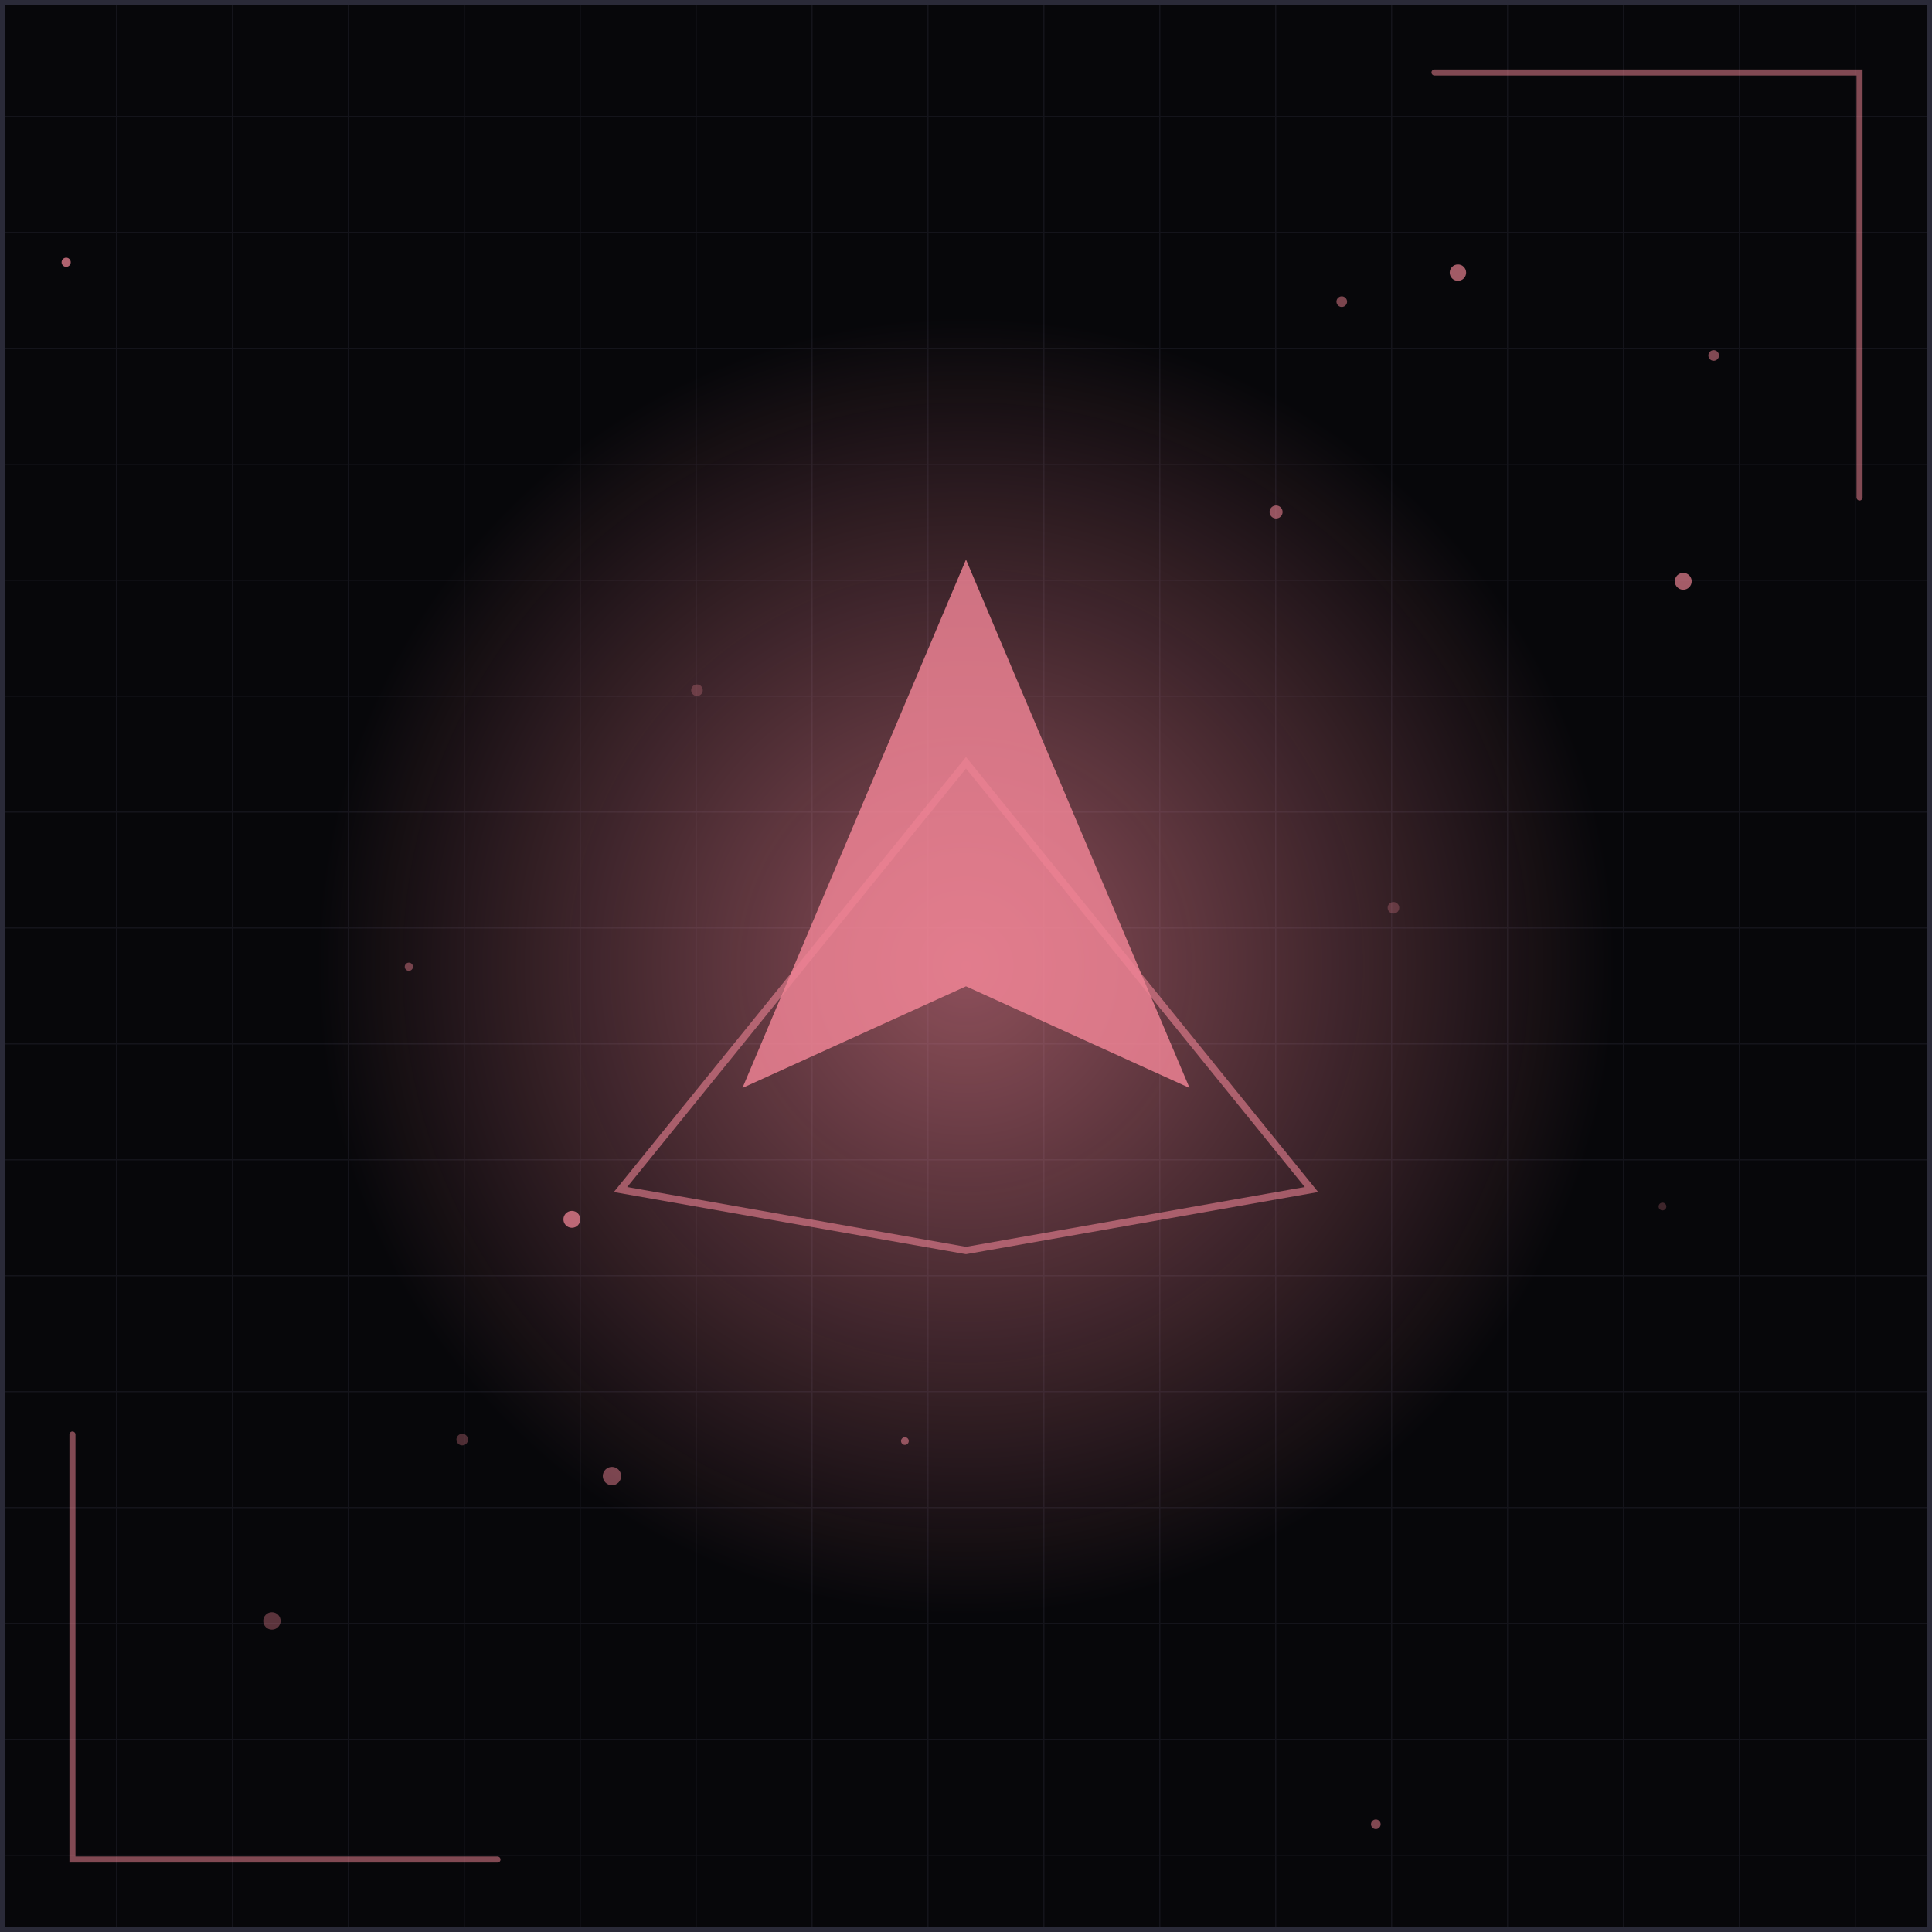
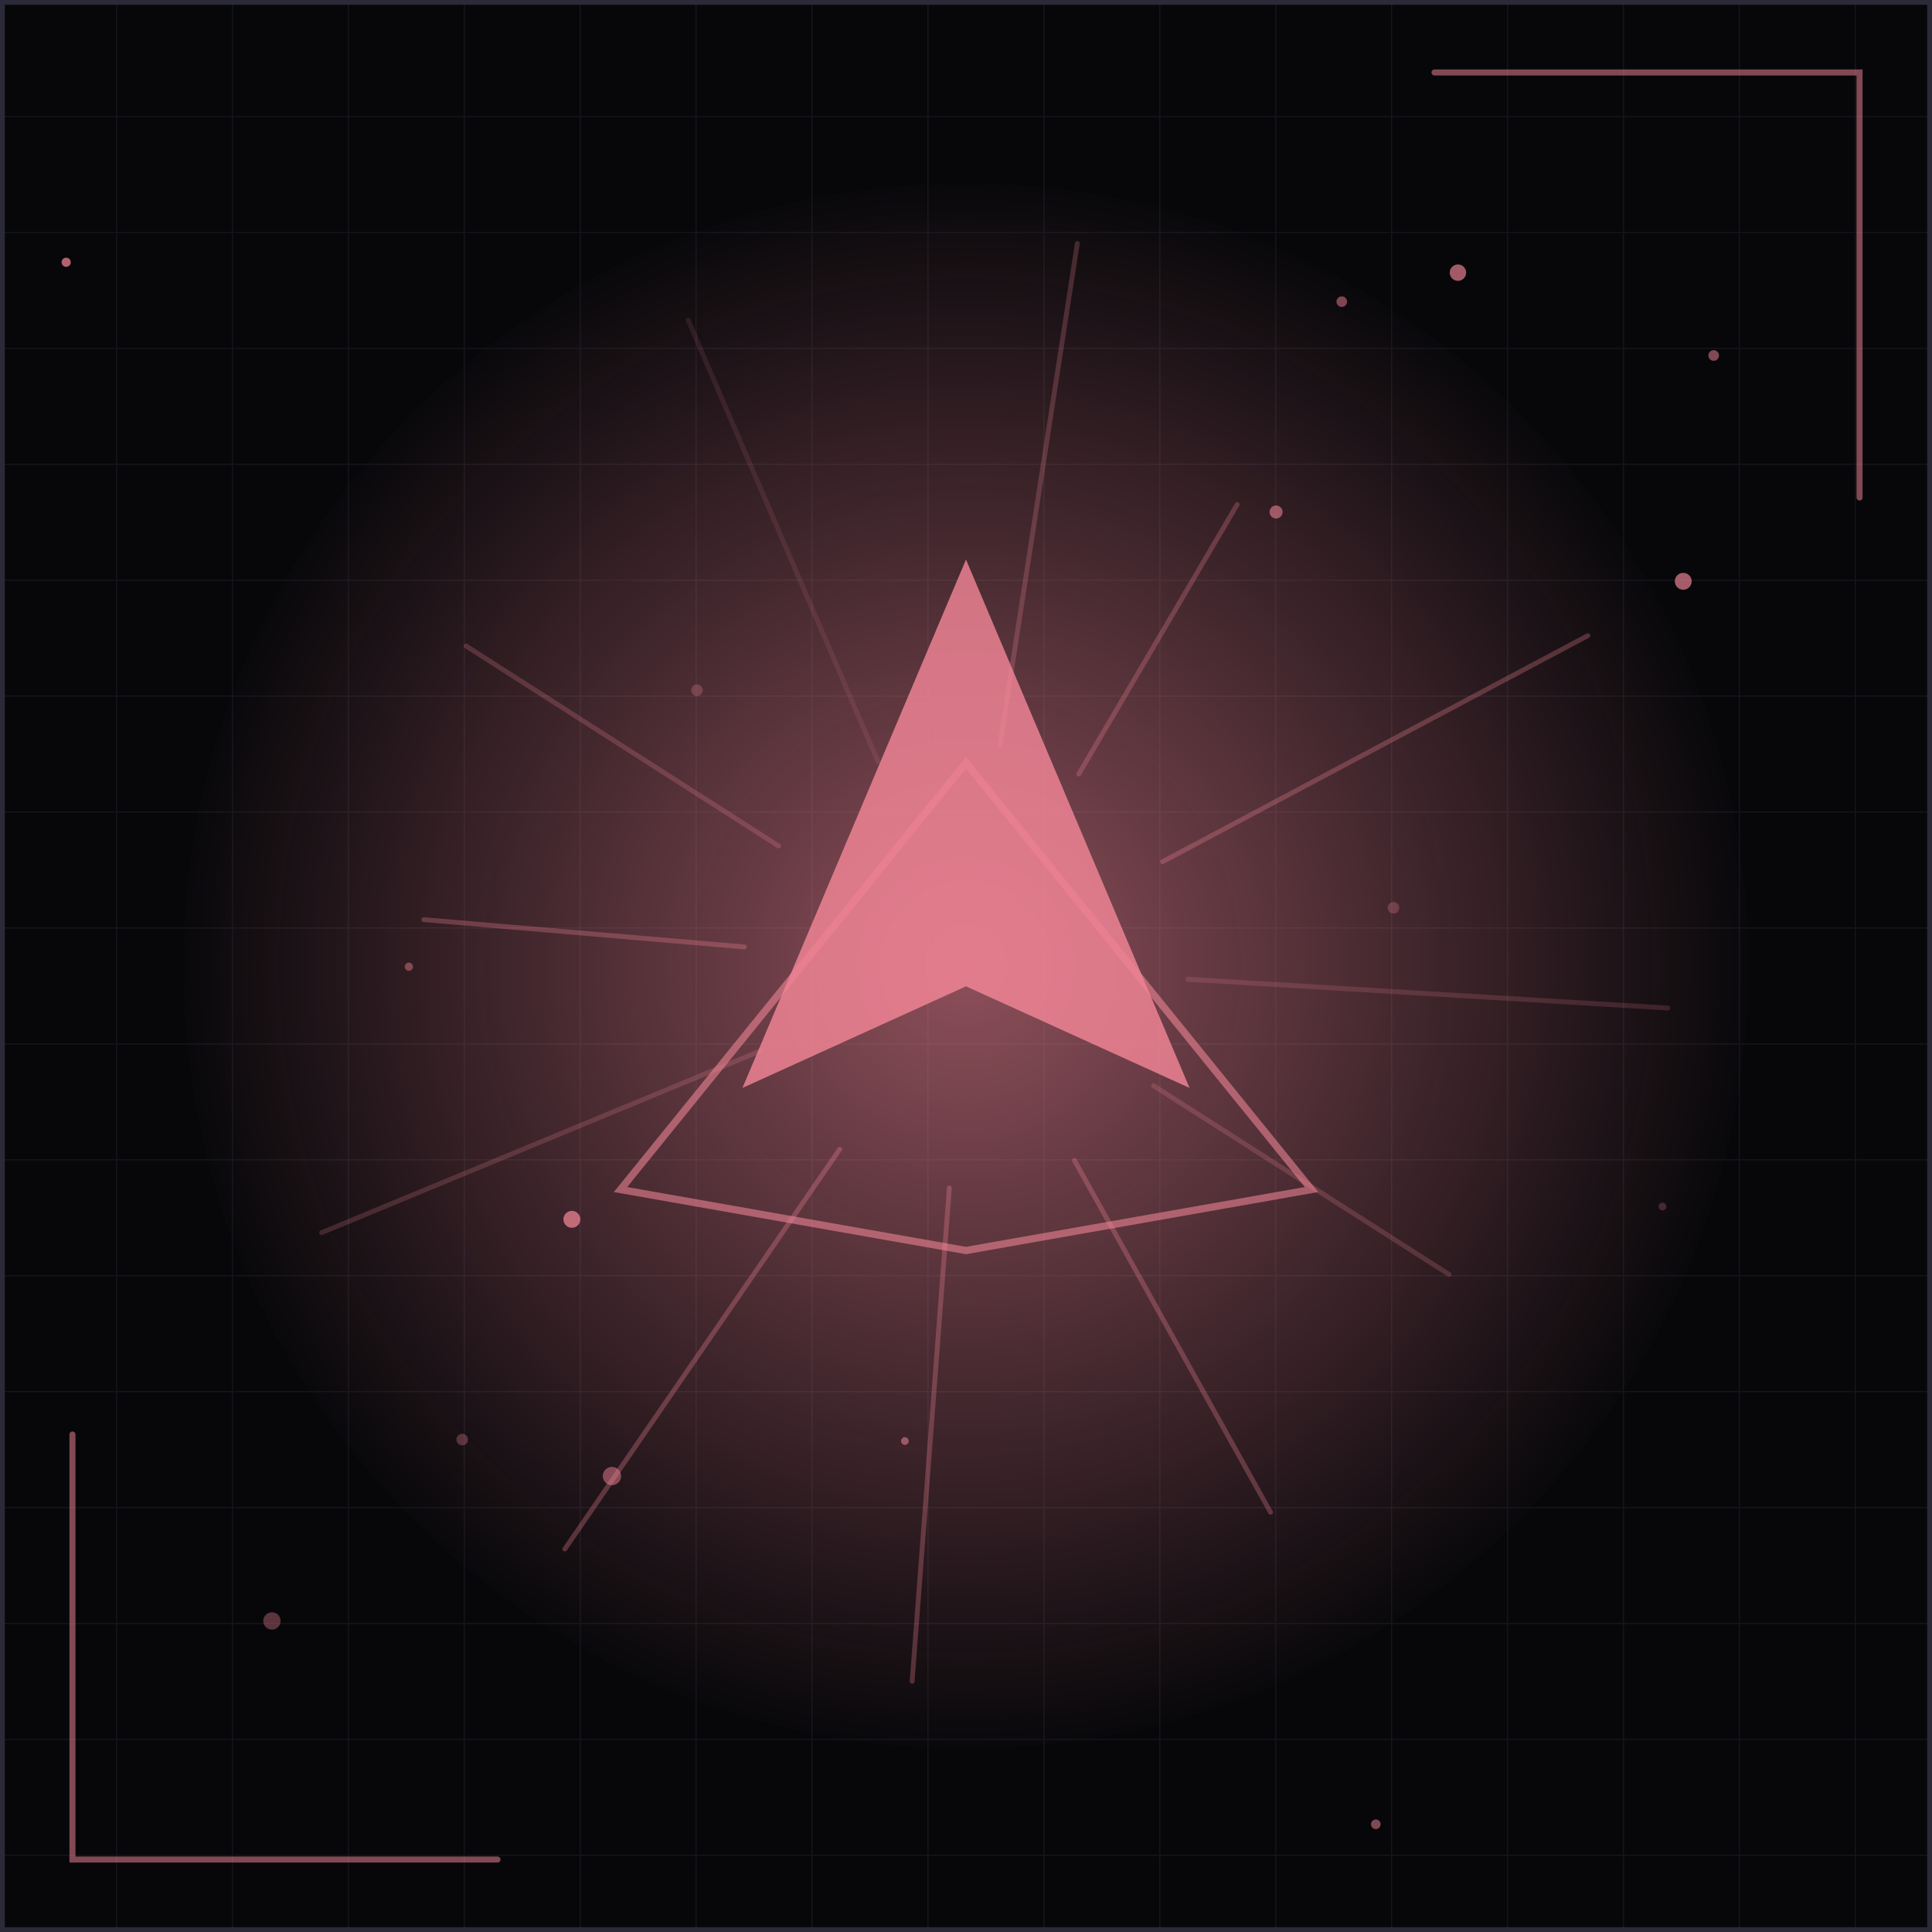
<svg xmlns="http://www.w3.org/2000/svg" width="800" height="800" viewBox="0 0 800 800">
  <rect width="800" height="800" fill="#07070a" />
  <defs>
    <pattern id="grid" width="48" height="48" patternUnits="userSpaceOnUse">
      <path d="M 48 0 L 0 0 0 48" fill="none" stroke="#2a2a38" stroke-width="1" opacity="0.35" />
    </pattern>
  </defs>
  <rect width="800" height="800" fill="url(#grid)" />
  <defs>
    <radialGradient id="glow1" cx="50%" cy="50%" r="50%">
      <stop offset="0%" stop-color="#fc8b9c" stop-opacity="0.55" />
      <stop offset="100%" stop-color="#fc8b9c" stop-opacity="0" />
    </radialGradient>
  </defs>
-   <circle cx="400" cy="400" r="270" fill="url(#glow1)" />
+   <circle cx="400" cy="400" r="324" fill="url(#glow1)" />
+   <g opacity="0.4" stroke="#fc8b9c" stroke-width="2" stroke-linecap="round">
+     <line x1="492.0" y1="405.5" x2="690.6" y2="417.4" opacity="0.42" />
+     <line x1="477.7" y1="449.6" x2="600.0" y2="527.7" opacity="0.50" />
+     <line x1="444.9" y1="480.5" x2="526.1" y2="626.2" opacity="0.69" />
+     <line x1="393.1" y1="491.9" x2="377.7" y2="696.2" opacity="0.69" />
+     <line x1="347.7" y1="475.9" x2="233.9" y2="641.4" opacity="0.72" />
+     <line x1="314.8" y1="435.2" x2="133.2" y2="510.4" opacity="0.48" />
+     <line x1="308.2" y1="392.1" x2="175.5" y2="380.8" opacity="0.69" />
+     <line x1="322.4" y1="350.3" x2="193.0" y2="267.5" opacity="0.55" />
+     <line x1="363.6" y1="315.4" x2="284.9" y2="132.5" opacity="0.27" />
+     <line x1="414.0" y1="308.9" x2="446.1" y2="100.8" opacity="0.56" />
+     <line x1="446.7" y1="320.5" x2="512.3" y2="208.9" opacity="0.63" />
+     <line x1="481.4" y1="356.8" x2="657.5" y2="263.2" opacity="0.68" />
+   </g>
  <circle cx="191.4" cy="596.1" r="2.4" fill="#fc8b9c" opacity="0.29" />
  <circle cx="169.3" cy="400.3" r="1.7" fill="#fc8b9c" opacity="0.41" />
  <circle cx="697.0" cy="240.7" r="3.5" fill="#fc8b9c" opacity="0.64" />
  <circle cx="253.4" cy="611.2" r="3.8" fill="#fc8b9c" opacity="0.46" />
  <circle cx="577.0" cy="375.9" r="2.4" fill="#fc8b9c" opacity="0.25" />
  <circle cx="709.6" cy="147.2" r="2.2" fill="#fc8b9c" opacity="0.50" />
  <circle cx="374.7" cy="596.7" r="1.6" fill="#fc8b9c" opacity="0.51" />
  <circle cx="688.4" cy="499.6" r="1.6" fill="#fc8b9c" opacity="0.23" />
  <circle cx="603.7" cy="112.9" r="3.4" fill="#fc8b9c" opacity="0.63" />
  <circle cx="288.6" cy="285.8" r="2.4" fill="#fc8b9c" opacity="0.25" />
  <circle cx="236.8" cy="504.9" r="3.5" fill="#fc8b9c" opacity="0.69" />
  <circle cx="112.6" cy="671.2" r="3.6" fill="#fc8b9c" opacity="0.34" />
  <circle cx="528.4" cy="212.0" r="2.7" fill="#fc8b9c" opacity="0.54" />
  <circle cx="555.6" cy="124.9" r="2.2" fill="#fc8b9c" opacity="0.47" />
  <circle cx="569.7" cy="755.4" r="2.0" fill="#fc8b9c" opacity="0.49" />
  <circle cx="27.4" cy="108.6" r="1.9" fill="#fc8b9c" opacity="0.69" />
  <g transform="translate(400 400)" opacity="0.9">
    <path d="M0 -168.3 L 92.565 50.49 L 0 8.415 L -92.565 50.49 Z" fill="#fc8b9c" opacity="0.85" />
    <path d="M0 -84.15 L 143.055 92.565 L 0 117.81 L -143.055 92.565 Z" fill="none" stroke="#fc8b9c" stroke-width="3" opacity="0.6" />
  </g>
  <g opacity="0.5" stroke="#fc8b9c" stroke-width="2.5" stroke-linecap="round">
    <path d="M 594 30 L 770 30 L 770 206" fill="none" />
    <path d="M 30 594 L 30 770 L 206 770" fill="none" />
  </g>
  <rect x="1" y="1" width="798" height="798" fill="none" stroke="#2a2a38" stroke-width="2" />
</svg>
